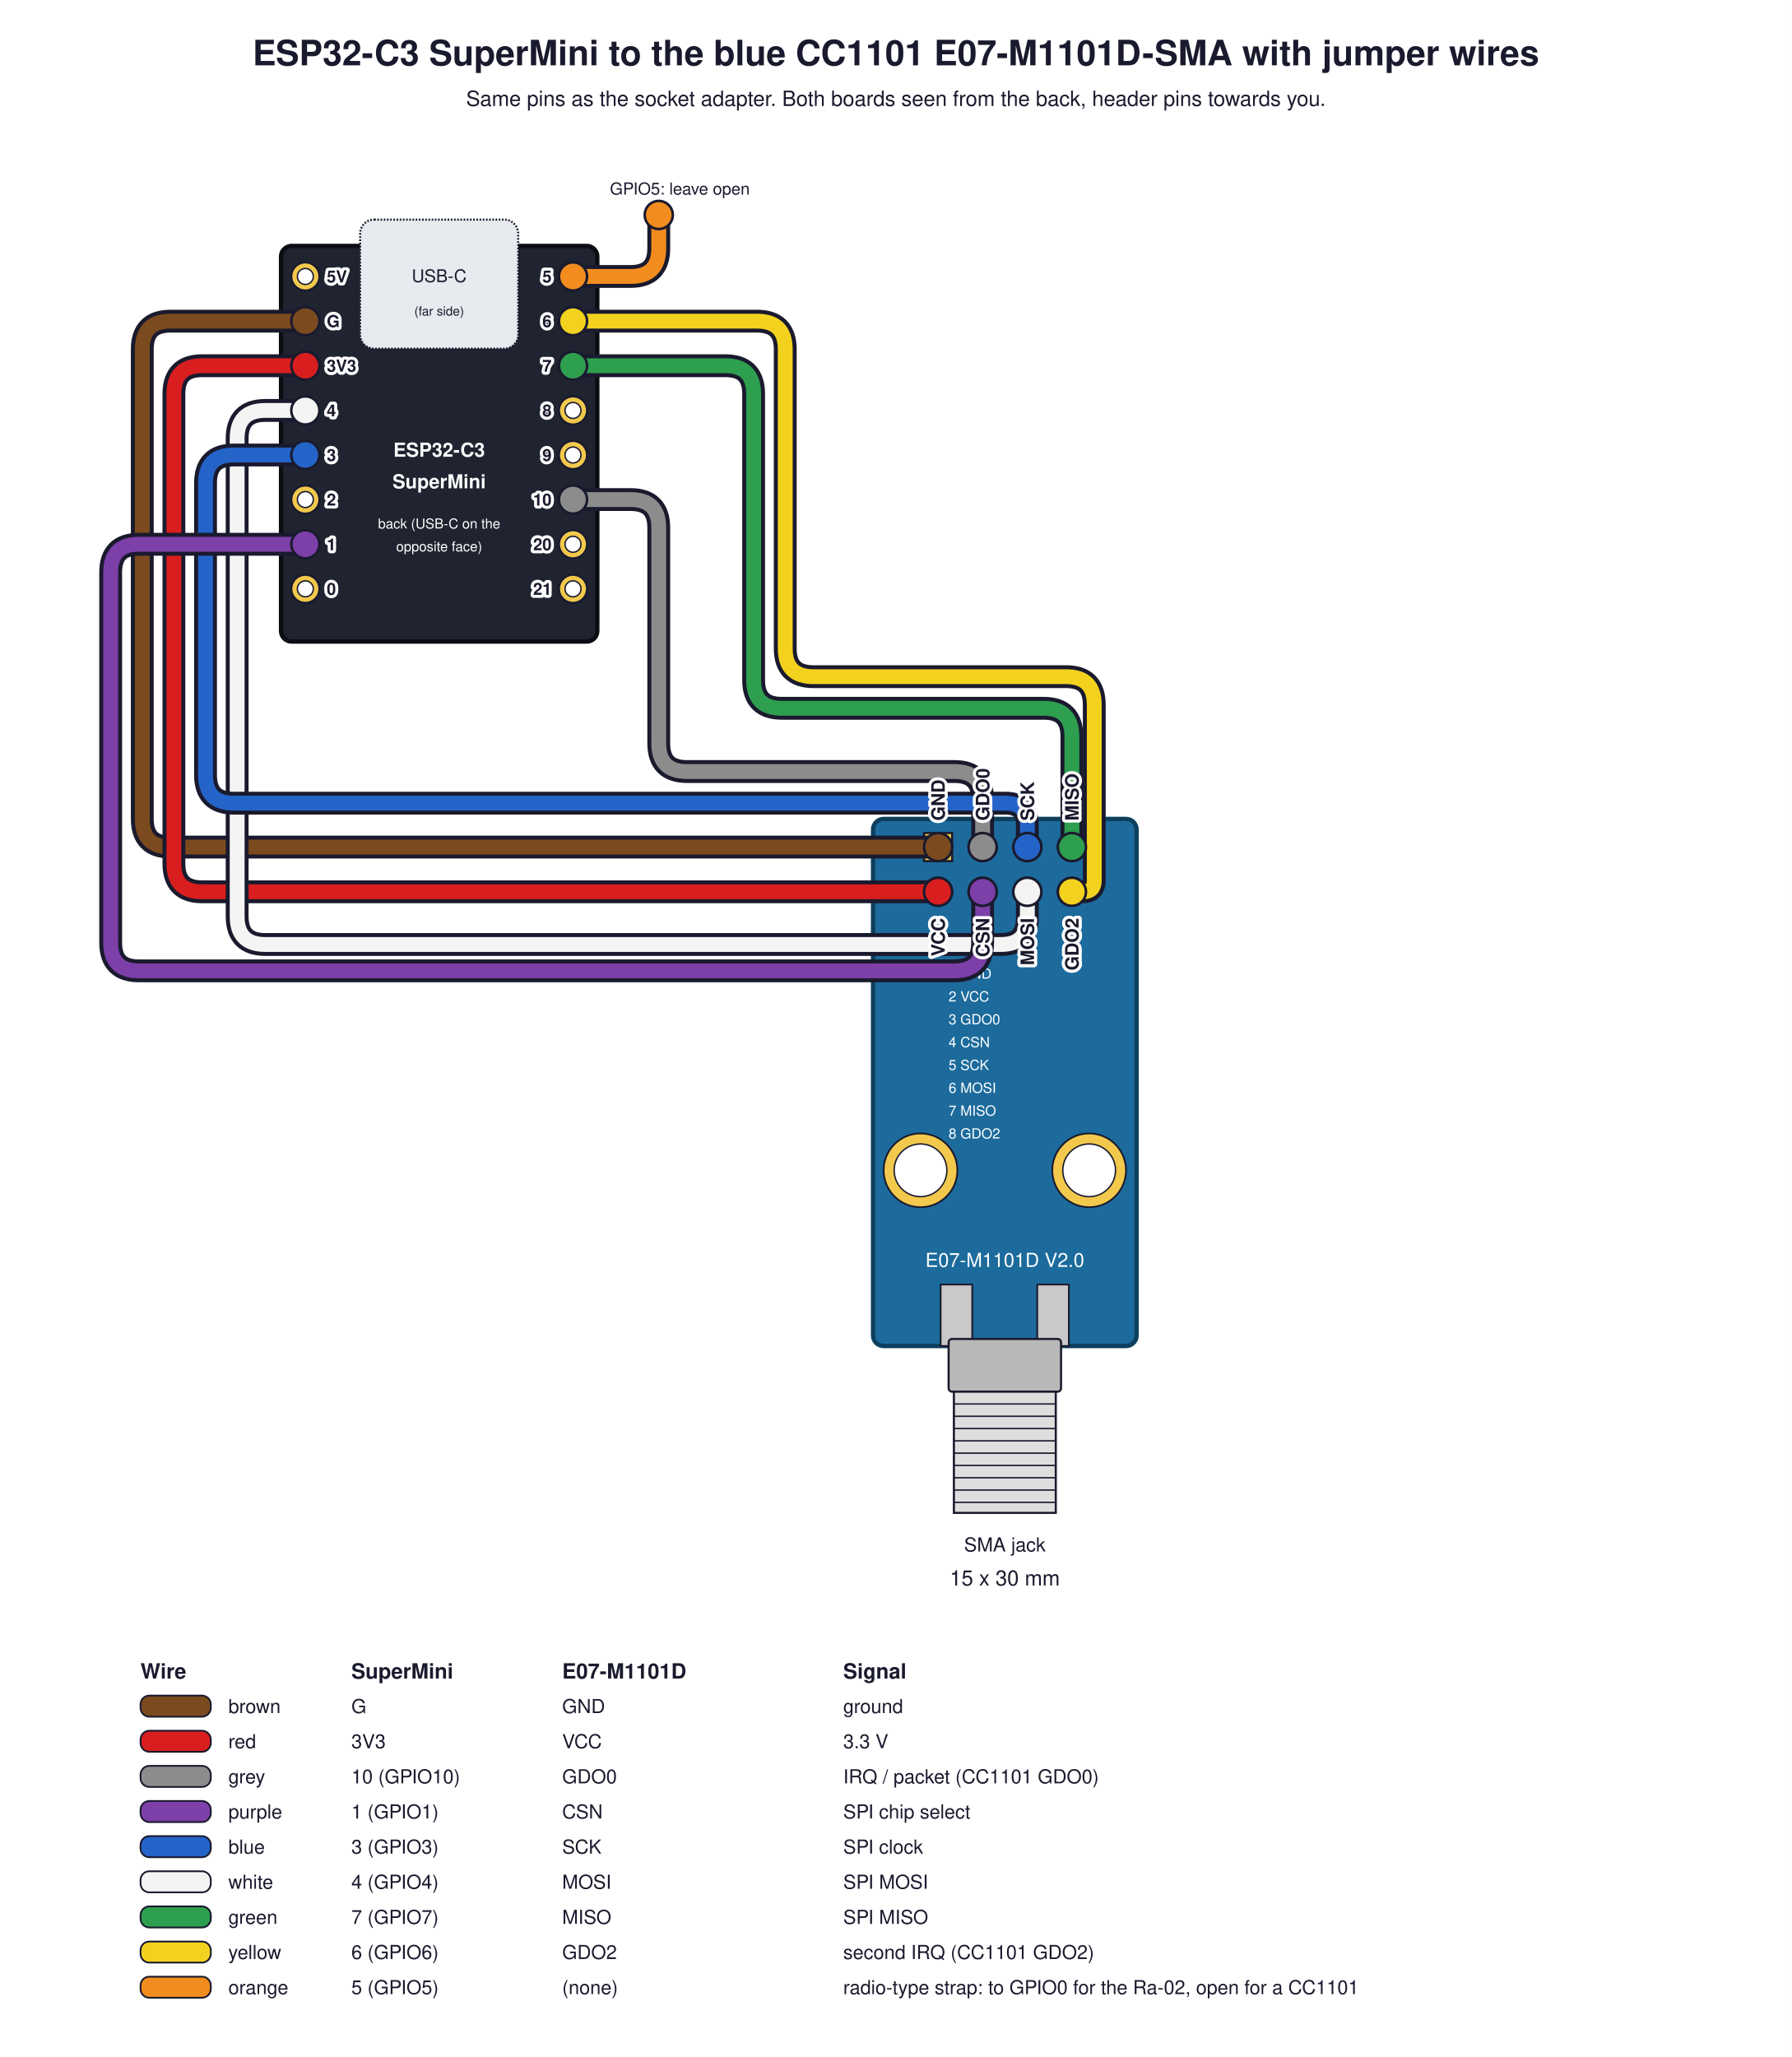
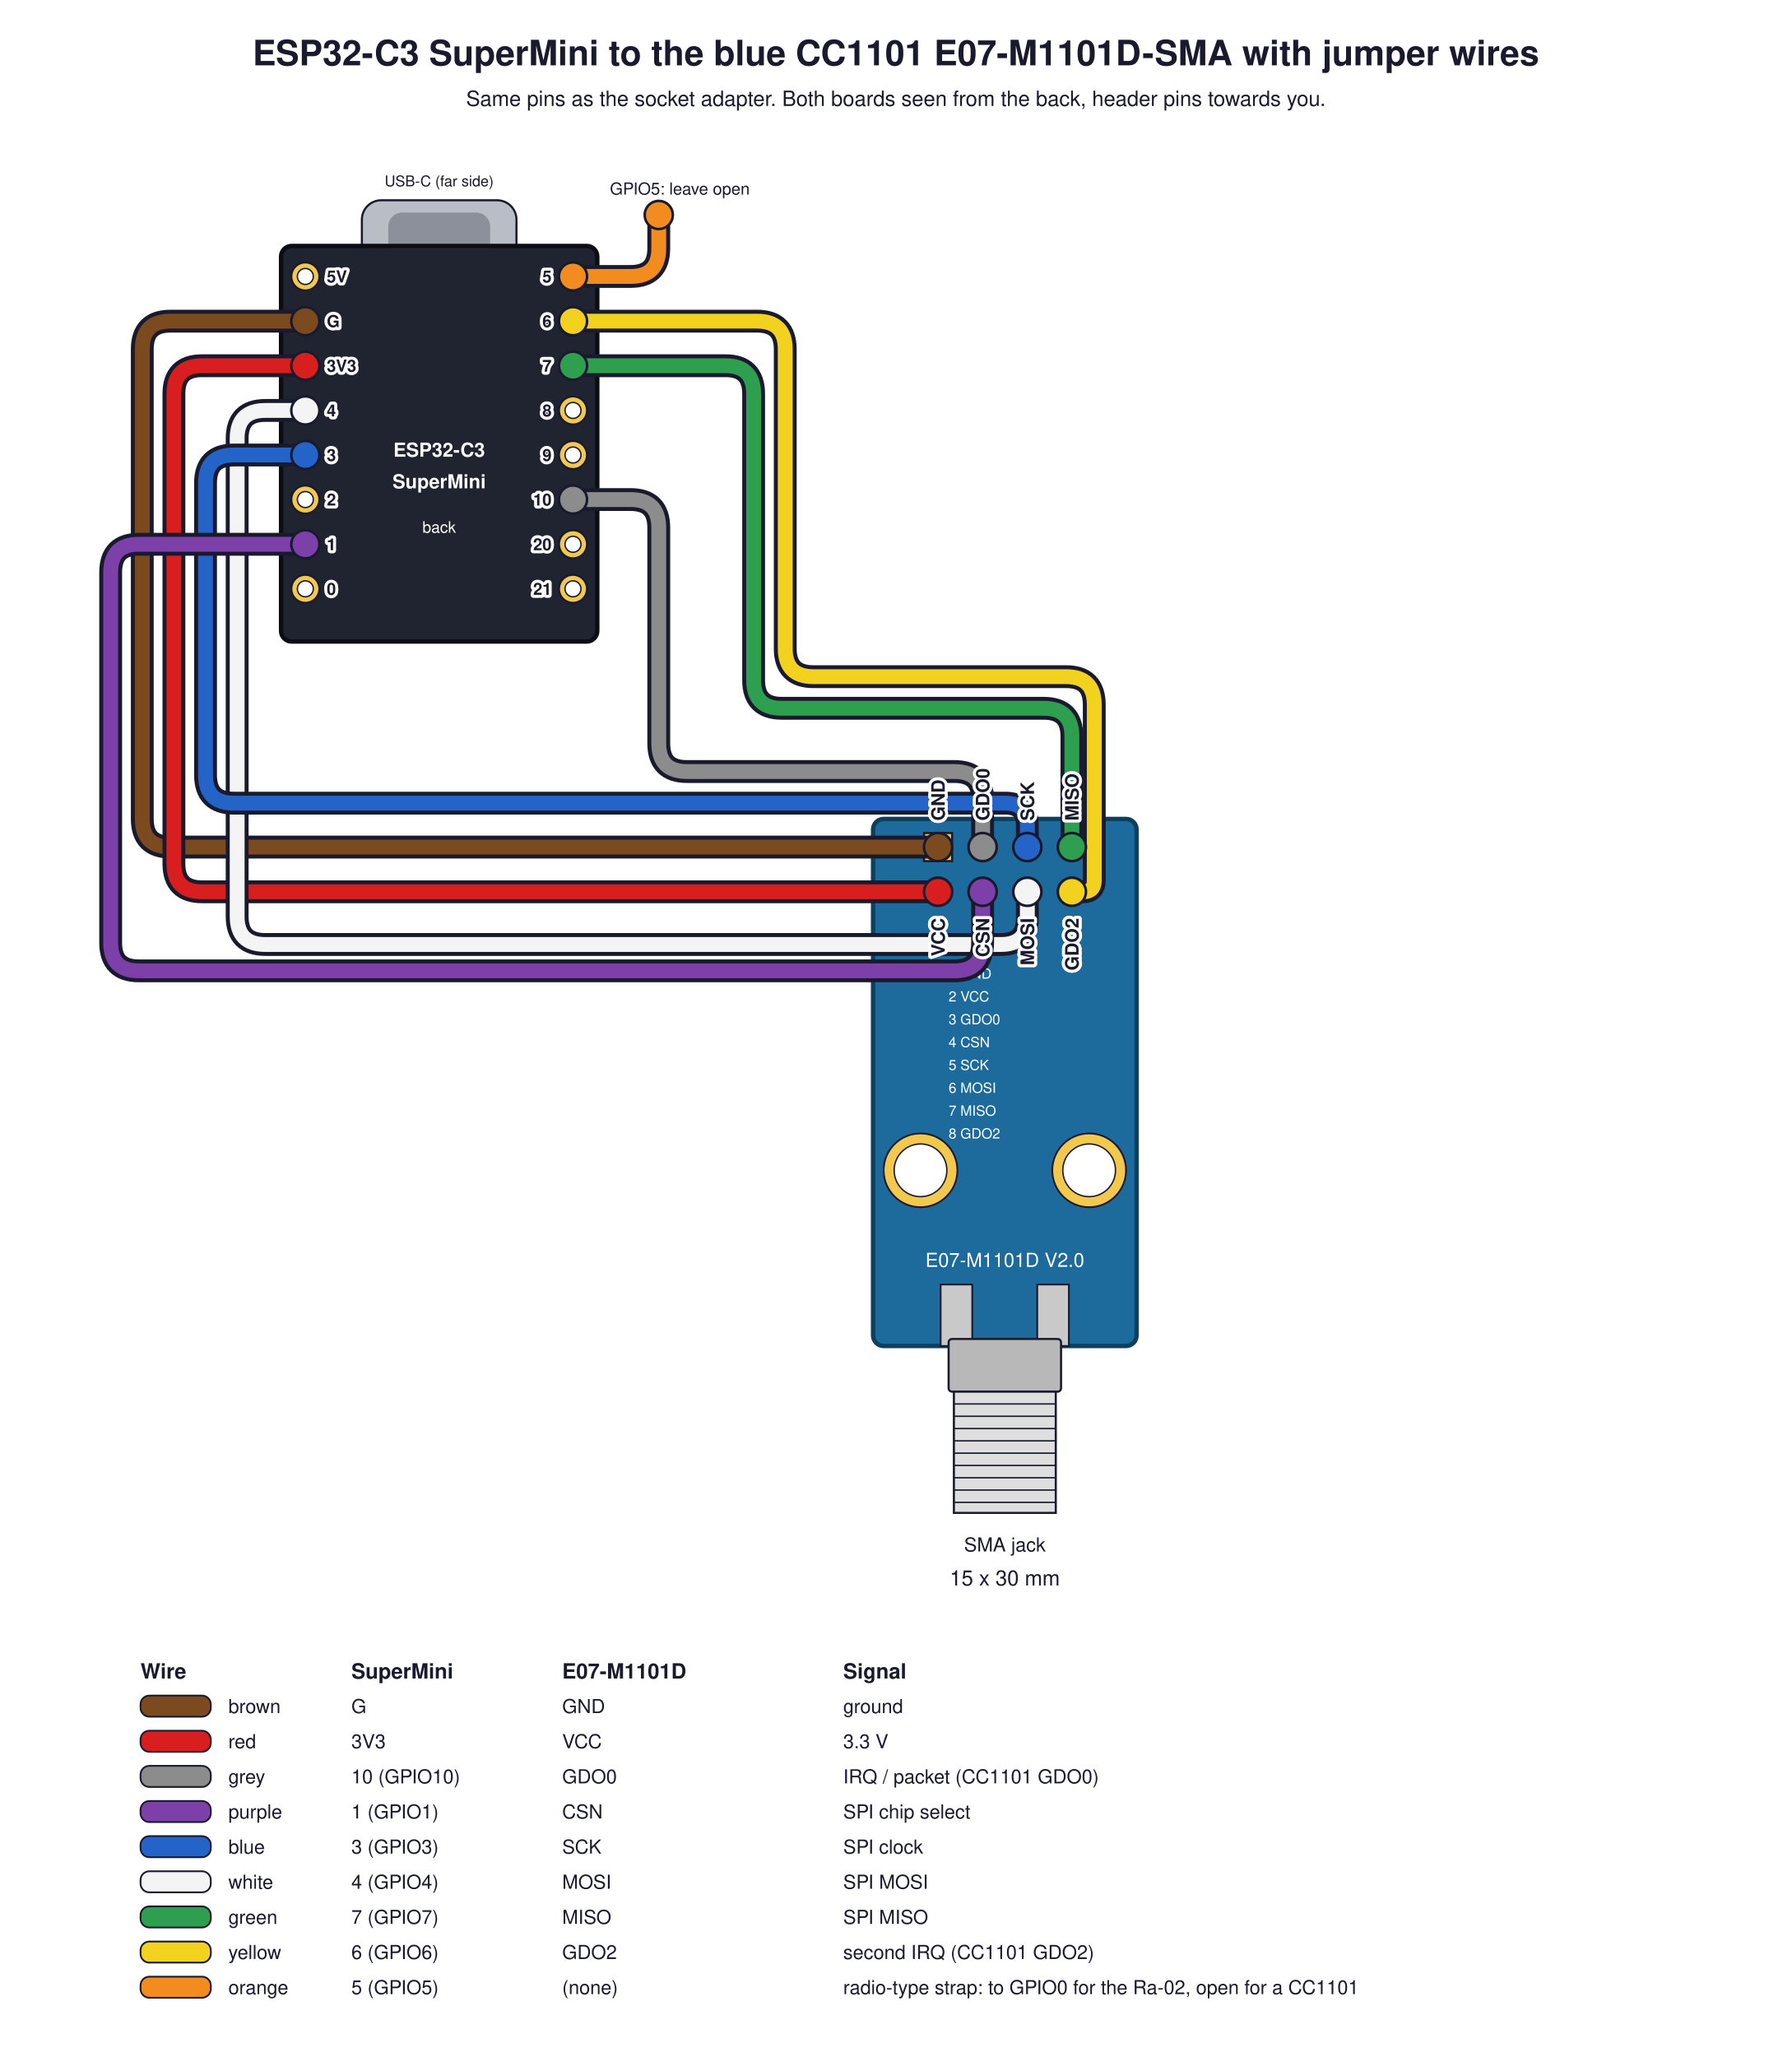
<svg xmlns="http://www.w3.org/2000/svg" width="1122" height="1288" viewBox="0 0 1122 1288">
  <rect width="100%" height="100%" fill="#ffffff" />
  <text x="561.0" y="33.0" font-size="22.0" font-family="Helvetica, Arial, sans-serif" font-weight="bold" fill="#1a1a2e" text-anchor="middle" dy="0.36em">ESP32-C3 SuperMini to the blue CC1101 E07-M1101D-SMA with jumper wires</text>
  <text x="561.0" y="61.6" font-size="13.2" font-family="Helvetica, Arial, sans-serif" fill="#1a1a2e" text-anchor="middle" dy="0.36em">Same pins as the socket adapter. Both boards seen from the back, header pins towards you.</text>
  <g transform="translate(546.7 512.8)">
    <text x="82.5" y="0.0" font-size="0.0" font-family="Helvetica, Arial, sans-serif" font-weight="bold" fill="#1a1a2e" text-anchor="middle" />
    <rect x="0.0" y="0.0" width="165.0" height="330.0" rx="6.6" fill="#1c6b9c" stroke="#0d3f5e" stroke-width="2.75" />
    <text x="82.5" y="475.2" font-size="13.2" font-family="Helvetica, Arial, sans-serif" font-weight="normal" fill="#1a1a2e" text-anchor="middle" dy="0.36em">15 x 30 mm</text>
    <rect x="31.9" y="8.8" width="17.6" height="17.6" rx="0.0" fill="#f2c94c" stroke="#1a1a2e" stroke-width="1.32" />
    <circle cx="40.7" cy="17.6" r="5.0" fill="#ffffff" stroke="#1a1a2e" stroke-width="0.88" />
    <text x="40.7" y="17.6" font-size="8.2" font-family="Helvetica, Arial, sans-serif" font-weight="bold" fill="#1a1a2e" text-anchor="middle" dy="0.36em">1</text>
    <text x="40.7" y="1.1" font-size="11.6" font-family="Helvetica, Arial, sans-serif" font-weight="bold" fill="#1a1a2e" text-anchor="start" dy="0.36em" transform="rotate(-90 40.7 1.1)" stroke="#ffffff" stroke-width="3.8" paint-order="stroke" stroke-linejoin="round">GND</text>
    <circle cx="40.7" cy="45.5" r="8.8" fill="#f2c94c" stroke="#1a1a2e" stroke-width="1.32" />
    <circle cx="40.7" cy="45.5" r="5.0" fill="#ffffff" stroke="#1a1a2e" stroke-width="0.88" />
    <text x="40.7" y="45.5" font-size="8.2" font-family="Helvetica, Arial, sans-serif" font-weight="bold" fill="#1a1a2e" text-anchor="middle" dy="0.36em">2</text>
    <text x="40.7" y="62.0" font-size="11.6" font-family="Helvetica, Arial, sans-serif" font-weight="bold" fill="#1a1a2e" text-anchor="end" dy="0.36em" transform="rotate(-90 40.7 62.0)" stroke="#ffffff" stroke-width="3.8" paint-order="stroke" stroke-linejoin="round">VCC</text>
    <circle cx="68.6" cy="17.6" r="8.8" fill="#f2c94c" stroke="#1a1a2e" stroke-width="1.32" />
    <circle cx="68.6" cy="17.6" r="5.0" fill="#ffffff" stroke="#1a1a2e" stroke-width="0.88" />
    <text x="68.6" y="17.6" font-size="8.2" font-family="Helvetica, Arial, sans-serif" font-weight="bold" fill="#1a1a2e" text-anchor="middle" dy="0.36em">3</text>
    <text x="68.6" y="1.1" font-size="11.6" font-family="Helvetica, Arial, sans-serif" font-weight="bold" fill="#1a1a2e" text-anchor="start" dy="0.36em" transform="rotate(-90 68.6 1.1)" stroke="#ffffff" stroke-width="3.8" paint-order="stroke" stroke-linejoin="round">GDO0</text>
    <circle cx="68.6" cy="45.5" r="8.8" fill="#f2c94c" stroke="#1a1a2e" stroke-width="1.32" />
    <circle cx="68.6" cy="45.5" r="5.0" fill="#ffffff" stroke="#1a1a2e" stroke-width="0.88" />
    <text x="68.6" y="45.5" font-size="8.2" font-family="Helvetica, Arial, sans-serif" font-weight="bold" fill="#1a1a2e" text-anchor="middle" dy="0.36em">4</text>
    <text x="68.6" y="62.0" font-size="11.6" font-family="Helvetica, Arial, sans-serif" font-weight="bold" fill="#1a1a2e" text-anchor="end" dy="0.36em" transform="rotate(-90 68.6 62.0)" stroke="#ffffff" stroke-width="3.8" paint-order="stroke" stroke-linejoin="round">CSN</text>
    <circle cx="96.6" cy="17.6" r="8.8" fill="#f2c94c" stroke="#1a1a2e" stroke-width="1.32" />
    <circle cx="96.6" cy="17.6" r="5.0" fill="#ffffff" stroke="#1a1a2e" stroke-width="0.88" />
    <text x="96.6" y="17.6" font-size="8.2" font-family="Helvetica, Arial, sans-serif" font-weight="bold" fill="#1a1a2e" text-anchor="middle" dy="0.36em">5</text>
    <text x="96.6" y="1.1" font-size="11.6" font-family="Helvetica, Arial, sans-serif" font-weight="bold" fill="#1a1a2e" text-anchor="start" dy="0.36em" transform="rotate(-90 96.6 1.1)" stroke="#ffffff" stroke-width="3.8" paint-order="stroke" stroke-linejoin="round">SCK</text>
    <circle cx="96.6" cy="45.5" r="8.8" fill="#f2c94c" stroke="#1a1a2e" stroke-width="1.32" />
    <circle cx="96.6" cy="45.5" r="5.0" fill="#ffffff" stroke="#1a1a2e" stroke-width="0.88" />
    <text x="96.6" y="45.5" font-size="8.2" font-family="Helvetica, Arial, sans-serif" font-weight="bold" fill="#1a1a2e" text-anchor="middle" dy="0.36em">6</text>
    <text x="96.6" y="62.0" font-size="11.6" font-family="Helvetica, Arial, sans-serif" font-weight="bold" fill="#1a1a2e" text-anchor="end" dy="0.36em" transform="rotate(-90 96.6 62.0)" stroke="#ffffff" stroke-width="3.8" paint-order="stroke" stroke-linejoin="round">MOSI</text>
    <circle cx="124.5" cy="17.6" r="8.8" fill="#f2c94c" stroke="#1a1a2e" stroke-width="1.32" />
    <circle cx="124.5" cy="17.6" r="5.0" fill="#ffffff" stroke="#1a1a2e" stroke-width="0.88" />
    <text x="124.5" y="17.6" font-size="8.2" font-family="Helvetica, Arial, sans-serif" font-weight="bold" fill="#1a1a2e" text-anchor="middle" dy="0.36em">7</text>
    <text x="124.5" y="1.1" font-size="11.6" font-family="Helvetica, Arial, sans-serif" font-weight="bold" fill="#1a1a2e" text-anchor="start" dy="0.36em" transform="rotate(-90 124.5 1.1)" stroke="#ffffff" stroke-width="3.8" paint-order="stroke" stroke-linejoin="round">MISO</text>
    <circle cx="124.5" cy="45.5" r="8.8" fill="#f2c94c" stroke="#1a1a2e" stroke-width="1.32" />
    <circle cx="124.5" cy="45.5" r="5.0" fill="#ffffff" stroke="#1a1a2e" stroke-width="0.88" />
    <text x="124.5" y="45.5" font-size="8.2" font-family="Helvetica, Arial, sans-serif" font-weight="bold" fill="#1a1a2e" text-anchor="middle" dy="0.36em">8</text>
    <text x="124.5" y="62.0" font-size="11.6" font-family="Helvetica, Arial, sans-serif" font-weight="bold" fill="#1a1a2e" text-anchor="end" dy="0.36em" transform="rotate(-90 124.5 62.0)" stroke="#ffffff" stroke-width="3.8" paint-order="stroke" stroke-linejoin="round">GDO2</text>
    <circle cx="135.3" cy="220.0" r="23.1" fill="#f2c94c" stroke="#1a1a2e" stroke-width="1.10" />
    <circle cx="135.3" cy="220.0" r="16.5" fill="#ffffff" stroke="#1a1a2e" stroke-width="0.88" />
    <circle cx="29.7" cy="220.0" r="23.1" fill="#f2c94c" stroke="#1a1a2e" stroke-width="1.10" />
    <circle cx="29.7" cy="220.0" r="16.5" fill="#ffffff" stroke="#1a1a2e" stroke-width="0.88" />
    <text x="47.3" y="96.8" font-size="8.8" font-family="Helvetica, Arial, sans-serif" font-weight="normal" fill="#ffffff" text-anchor="start" dy="0.36em">1 GND</text>
    <text x="47.3" y="111.1" font-size="8.8" font-family="Helvetica, Arial, sans-serif" font-weight="normal" fill="#ffffff" text-anchor="start" dy="0.36em">2 VCC</text>
    <text x="47.3" y="125.4" font-size="8.8" font-family="Helvetica, Arial, sans-serif" font-weight="normal" fill="#ffffff" text-anchor="start" dy="0.36em">3 GDO0</text>
    <text x="47.3" y="139.7" font-size="8.8" font-family="Helvetica, Arial, sans-serif" font-weight="normal" fill="#ffffff" text-anchor="start" dy="0.36em">4 CSN</text>
    <text x="47.3" y="154.0" font-size="8.8" font-family="Helvetica, Arial, sans-serif" font-weight="normal" fill="#ffffff" text-anchor="start" dy="0.36em">5 SCK</text>
    <text x="47.3" y="168.3" font-size="8.8" font-family="Helvetica, Arial, sans-serif" font-weight="normal" fill="#ffffff" text-anchor="start" dy="0.36em">6 MOSI</text>
    <text x="47.3" y="182.6" font-size="8.8" font-family="Helvetica, Arial, sans-serif" font-weight="normal" fill="#ffffff" text-anchor="start" dy="0.36em">7 MISO</text>
    <text x="47.3" y="196.9" font-size="8.8" font-family="Helvetica, Arial, sans-serif" font-weight="normal" fill="#ffffff" text-anchor="start" dy="0.36em">8 GDO2</text>
    <rect x="102.8" y="291.5" width="19.8" height="38.5" rx="0.0" fill="#c9c9c9" stroke="#1a1a2e" stroke-width="1.10" />
    <rect x="42.3" y="291.5" width="19.8" height="38.5" rx="0.0" fill="#c9c9c9" stroke="#1a1a2e" stroke-width="1.10" />
    <rect x="47.3" y="325.6" width="70.4" height="33.0" rx="2.2" fill="#b8b8b8" stroke="#1a1a2e" stroke-width="1.32" />
    <rect x="50.6" y="358.6" width="63.8" height="75.9" rx="0.0" fill="#dedede" stroke="#1a1a2e" stroke-width="1.32" />
    <line x1="114.4" y1="366.3" x2="50.6" y2="366.3" stroke="#1a1a2e" stroke-width="0.88" />
    <line x1="114.4" y1="374.0" x2="50.6" y2="374.0" stroke="#1a1a2e" stroke-width="0.88" />
    <line x1="114.4" y1="381.7" x2="50.6" y2="381.7" stroke="#1a1a2e" stroke-width="0.88" />
    <line x1="114.4" y1="389.4" x2="50.6" y2="389.4" stroke="#1a1a2e" stroke-width="0.88" />
    <line x1="114.4" y1="397.1" x2="50.6" y2="397.1" stroke="#1a1a2e" stroke-width="0.88" />
    <line x1="114.4" y1="404.8" x2="50.6" y2="404.8" stroke="#1a1a2e" stroke-width="0.88" />
    <line x1="114.4" y1="412.5" x2="50.6" y2="412.5" stroke="#1a1a2e" stroke-width="0.88" />
    <line x1="114.4" y1="420.2" x2="50.6" y2="420.2" stroke="#1a1a2e" stroke-width="0.88" />
    <line x1="114.4" y1="427.9" x2="50.6" y2="427.9" stroke="#1a1a2e" stroke-width="0.88" />
    <text x="82.5" y="454.3" font-size="12.1" font-family="Helvetica, Arial, sans-serif" font-weight="normal" fill="#1a1a2e" text-anchor="middle" dy="0.36em">SMA jack</text>
    <text x="82.5" y="276.1" font-size="12.1" font-family="Helvetica, Arial, sans-serif" font-weight="normal" fill="#ffffff" text-anchor="middle" dy="0.36em">E07-M1101D V2.0</text>
  </g>
  <g transform="translate(176.0 154.0)">
    <text x="99.0" y="0.0" font-size="0.0" font-family="Helvetica, Arial, sans-serif" font-weight="bold" fill="#1a1a2e" text-anchor="middle" />
+     <rect x="50.6" y="-28.6" width="96.8" height="57.2" rx="12.1" fill="#b9bdc5" stroke="#1a1a2e" stroke-width="1.32" />
+     <rect x="67.1" y="-20.9" width="63.8" height="49.5" rx="8.8" fill="#8b909a" stroke="none" stroke-width="0.00" />
    <rect x="0.0" y="0.0" width="198.0" height="247.7" rx="6.6" fill="#1f2430" stroke="#0b0d12" stroke-width="2.75" />
-     <rect x="49.5" y="-16.5" width="99.0" height="80.8" rx="8.8" fill="#e7eaee" stroke="#1a1a2e" stroke-width="1.32" stroke-dasharray="1 1" />
-     <text x="99.0" y="18.7" font-size="11.0" font-family="Helvetica, Arial, sans-serif" font-weight="normal" fill="#1a1a2e" text-anchor="middle" dy="0.36em">USB-C</text>
-     <text x="99.0" y="40.7" font-size="7.9" font-family="Helvetica, Arial, sans-serif" font-weight="normal" fill="#1a1a2e" text-anchor="middle" dy="0.36em">(far side)</text>
+     <text x="99.0" y="-40.7" font-size="9.3" font-family="Helvetica, Arial, sans-serif" font-weight="normal" fill="#1a1a2e" text-anchor="middle" dy="0.36em">USB-C (far side)</text>
    <text x="99.0" y="127.6" font-size="12.1" font-family="Helvetica, Arial, sans-serif" font-weight="bold" fill="#ffffff" text-anchor="middle" dy="0.36em">ESP32-C3</text>
    <text x="99.0" y="147.4" font-size="12.1" font-family="Helvetica, Arial, sans-serif" font-weight="bold" fill="#ffffff" text-anchor="middle" dy="0.36em">SuperMini</text>
-     <text x="99.0" y="173.8" font-size="8.6" font-family="Helvetica, Arial, sans-serif" font-weight="normal" fill="#ffffff" text-anchor="middle" dy="0.36em">back (USB-C on the</text>
-     <text x="99.0" y="188.1" font-size="8.6" font-family="Helvetica, Arial, sans-serif" font-weight="normal" fill="#ffffff" text-anchor="middle" dy="0.36em">opposite face)</text>
+     <text x="99.0" y="176.0" font-size="9.9" font-family="Helvetica, Arial, sans-serif" font-weight="normal" fill="#ffffff" text-anchor="middle" dy="0.36em">back</text>
    <circle cx="182.8" cy="19.1" r="8.8" fill="#f2c94c" stroke="#1a1a2e" stroke-width="1.32" />
    <circle cx="182.8" cy="19.1" r="5.0" fill="#ffffff" stroke="#1a1a2e" stroke-width="0.88" />
    <text x="169.4" y="19.1" font-size="10.4" font-family="Helvetica, Arial, sans-serif" font-weight="bold" fill="#ffffff" text-anchor="end" dy="0.36em">5</text>
    <circle cx="15.2" cy="19.1" r="8.8" fill="#f2c94c" stroke="#1a1a2e" stroke-width="1.32" />
    <circle cx="15.2" cy="19.1" r="5.0" fill="#ffffff" stroke="#1a1a2e" stroke-width="0.88" />
    <text x="28.6" y="19.1" font-size="10.4" font-family="Helvetica, Arial, sans-serif" font-weight="bold" fill="#ffffff" text-anchor="start" dy="0.36em">5V</text>
    <circle cx="182.8" cy="47.1" r="8.8" fill="#f2c94c" stroke="#1a1a2e" stroke-width="1.32" />
    <circle cx="182.8" cy="47.1" r="5.0" fill="#ffffff" stroke="#1a1a2e" stroke-width="0.88" />
    <text x="169.4" y="47.1" font-size="10.4" font-family="Helvetica, Arial, sans-serif" font-weight="bold" fill="#ffffff" text-anchor="end" dy="0.36em">6</text>
    <circle cx="15.2" cy="47.1" r="8.8" fill="#f2c94c" stroke="#1a1a2e" stroke-width="1.32" />
    <circle cx="15.2" cy="47.1" r="5.0" fill="#ffffff" stroke="#1a1a2e" stroke-width="0.88" />
    <text x="28.6" y="47.1" font-size="10.4" font-family="Helvetica, Arial, sans-serif" font-weight="bold" fill="#ffffff" text-anchor="start" dy="0.36em">G</text>
    <circle cx="182.8" cy="75.0" r="8.8" fill="#f2c94c" stroke="#1a1a2e" stroke-width="1.32" />
    <circle cx="182.8" cy="75.0" r="5.0" fill="#ffffff" stroke="#1a1a2e" stroke-width="0.88" />
    <text x="169.4" y="75.0" font-size="10.4" font-family="Helvetica, Arial, sans-serif" font-weight="bold" fill="#ffffff" text-anchor="end" dy="0.36em">7</text>
    <circle cx="15.2" cy="75.0" r="8.8" fill="#f2c94c" stroke="#1a1a2e" stroke-width="1.32" />
    <circle cx="15.2" cy="75.0" r="5.0" fill="#ffffff" stroke="#1a1a2e" stroke-width="0.88" />
    <text x="28.6" y="75.0" font-size="10.4" font-family="Helvetica, Arial, sans-serif" font-weight="bold" fill="#ffffff" text-anchor="start" dy="0.36em">3V3</text>
    <circle cx="182.8" cy="103.0" r="8.8" fill="#f2c94c" stroke="#1a1a2e" stroke-width="1.32" />
    <circle cx="182.8" cy="103.0" r="5.0" fill="#ffffff" stroke="#1a1a2e" stroke-width="0.88" />
    <text x="169.4" y="103.0" font-size="10.4" font-family="Helvetica, Arial, sans-serif" font-weight="bold" fill="#ffffff" text-anchor="end" dy="0.36em">8</text>
    <circle cx="15.2" cy="103.0" r="8.8" fill="#f2c94c" stroke="#1a1a2e" stroke-width="1.32" />
    <circle cx="15.2" cy="103.0" r="5.0" fill="#ffffff" stroke="#1a1a2e" stroke-width="0.88" />
    <text x="28.6" y="103.0" font-size="10.4" font-family="Helvetica, Arial, sans-serif" font-weight="bold" fill="#ffffff" text-anchor="start" dy="0.36em">4</text>
    <circle cx="182.8" cy="130.9" r="8.8" fill="#f2c94c" stroke="#1a1a2e" stroke-width="1.32" />
    <circle cx="182.8" cy="130.9" r="5.0" fill="#ffffff" stroke="#1a1a2e" stroke-width="0.88" />
    <text x="169.4" y="130.9" font-size="10.4" font-family="Helvetica, Arial, sans-serif" font-weight="bold" fill="#ffffff" text-anchor="end" dy="0.36em">9</text>
    <circle cx="15.2" cy="130.9" r="8.8" fill="#f2c94c" stroke="#1a1a2e" stroke-width="1.32" />
    <circle cx="15.2" cy="130.9" r="5.0" fill="#ffffff" stroke="#1a1a2e" stroke-width="0.88" />
    <text x="28.6" y="130.9" font-size="10.4" font-family="Helvetica, Arial, sans-serif" font-weight="bold" fill="#ffffff" text-anchor="start" dy="0.36em">3</text>
    <circle cx="182.8" cy="158.8" r="8.8" fill="#f2c94c" stroke="#1a1a2e" stroke-width="1.32" />
    <circle cx="182.8" cy="158.8" r="5.0" fill="#ffffff" stroke="#1a1a2e" stroke-width="0.88" />
    <text x="169.4" y="158.8" font-size="10.4" font-family="Helvetica, Arial, sans-serif" font-weight="bold" fill="#ffffff" text-anchor="end" dy="0.36em">10</text>
    <circle cx="15.2" cy="158.8" r="8.8" fill="#f2c94c" stroke="#1a1a2e" stroke-width="1.32" />
    <circle cx="15.2" cy="158.8" r="5.0" fill="#ffffff" stroke="#1a1a2e" stroke-width="0.88" />
    <text x="28.6" y="158.8" font-size="10.4" font-family="Helvetica, Arial, sans-serif" font-weight="bold" fill="#ffffff" text-anchor="start" dy="0.36em">2</text>
    <circle cx="182.8" cy="186.8" r="8.8" fill="#f2c94c" stroke="#1a1a2e" stroke-width="1.32" />
    <circle cx="182.8" cy="186.8" r="5.0" fill="#ffffff" stroke="#1a1a2e" stroke-width="0.88" />
    <text x="169.4" y="186.8" font-size="10.4" font-family="Helvetica, Arial, sans-serif" font-weight="bold" fill="#ffffff" text-anchor="end" dy="0.36em">20</text>
    <circle cx="15.2" cy="186.8" r="8.8" fill="#f2c94c" stroke="#1a1a2e" stroke-width="1.32" />
    <circle cx="15.2" cy="186.8" r="5.0" fill="#ffffff" stroke="#1a1a2e" stroke-width="0.88" />
    <text x="28.6" y="186.8" font-size="10.4" font-family="Helvetica, Arial, sans-serif" font-weight="bold" fill="#ffffff" text-anchor="start" dy="0.36em">1</text>
    <circle cx="182.8" cy="214.7" r="8.8" fill="#f2c94c" stroke="#1a1a2e" stroke-width="1.32" />
    <circle cx="182.8" cy="214.7" r="5.0" fill="#ffffff" stroke="#1a1a2e" stroke-width="0.88" />
    <text x="169.4" y="214.7" font-size="10.4" font-family="Helvetica, Arial, sans-serif" font-weight="bold" fill="#ffffff" text-anchor="end" dy="0.36em">21</text>
    <circle cx="15.2" cy="214.7" r="8.8" fill="#f2c94c" stroke="#1a1a2e" stroke-width="1.32" />
    <circle cx="15.2" cy="214.7" r="5.0" fill="#ffffff" stroke="#1a1a2e" stroke-width="0.88" />
    <text x="28.6" y="214.7" font-size="10.4" font-family="Helvetica, Arial, sans-serif" font-weight="bold" fill="#ffffff" text-anchor="start" dy="0.36em">0</text>
  </g>
  <path d="M 358.8 201.1 L 474.1 201.1 Q 491.7 201.1 491.7 218.7 L 491.7 406.1 Q 491.7 423.7 509.3 423.7 L 667.6 423.7 Q 685.2 423.7 685.2 441.3 L 685.2 551.4 Q 685.2 558.4 678.2 558.4 L 671.2 558.4" fill="none" stroke="#1a1a2e" stroke-width="14.3" stroke-linecap="round" />
  <path d="M 358.8 201.1 L 474.1 201.1 Q 491.7 201.1 491.7 218.7 L 491.7 406.1 Q 491.7 423.7 509.3 423.7 L 667.6 423.7 Q 685.2 423.7 685.2 441.3 L 685.2 551.4 Q 685.2 558.4 678.2 558.4 L 671.2 558.4" fill="none" stroke="#f2d21e" stroke-width="9.3" stroke-linecap="round" />
  <circle cx="358.8" cy="201.1" r="8.8" fill="#f2d21e" stroke="#1a1a2e" stroke-width="1.6" />
  <circle cx="671.2" cy="558.4" r="8.8" fill="#f2d21e" stroke="#1a1a2e" stroke-width="1.6" />
  <path d="M 358.8 229.0 L 454.3 229.0 Q 471.9 229.0 471.9 246.6 L 471.9 425.9 Q 471.9 443.5 489.5 443.5 L 653.6 443.5 Q 671.2 443.5 671.2 461.1 L 671.2 530.4" fill="none" stroke="#1a1a2e" stroke-width="14.3" stroke-linecap="round" />
  <path d="M 358.8 229.0 L 454.3 229.0 Q 471.9 229.0 471.9 246.6 L 471.9 425.9 Q 471.9 443.5 489.5 443.5 L 653.6 443.5 Q 671.2 443.5 671.2 461.1 L 671.2 530.4" fill="none" stroke="#2e9e4f" stroke-width="9.3" stroke-linecap="round" />
  <circle cx="358.8" cy="229.0" r="8.8" fill="#2e9e4f" stroke="#1a1a2e" stroke-width="1.6" />
  <circle cx="671.2" cy="530.4" r="8.8" fill="#2e9e4f" stroke="#1a1a2e" stroke-width="1.6" />
  <path d="M 358.8 312.8 L 394.9 312.8 Q 412.5 312.8 412.5 330.4 L 412.5 465.5 Q 412.5 483.1 430.1 483.1 L 597.7 483.1 Q 615.3 483.1 615.3 500.7 L 615.3 530.4" fill="none" stroke="#1a1a2e" stroke-width="14.3" stroke-linecap="round" />
  <path d="M 358.8 312.8 L 394.9 312.8 Q 412.5 312.8 412.5 330.4 L 412.5 465.5 Q 412.5 483.1 430.1 483.1 L 597.7 483.1 Q 615.3 483.1 615.3 500.7 L 615.3 530.4" fill="none" stroke="#8c8c8c" stroke-width="9.3" stroke-linecap="round" />
  <circle cx="358.8" cy="312.8" r="8.8" fill="#8c8c8c" stroke="#1a1a2e" stroke-width="1.6" />
  <circle cx="615.3" cy="530.4" r="8.8" fill="#8c8c8c" stroke="#1a1a2e" stroke-width="1.6" />
  <path d="M 191.2 201.1 L 106.7 201.1 Q 89.1 201.1 89.1 218.7 L 89.1 512.8 Q 89.1 530.4 106.7 530.4 L 587.4 530.4" fill="none" stroke="#1a1a2e" stroke-width="14.3" stroke-linecap="round" />
  <path d="M 191.2 201.1 L 106.7 201.1 Q 89.1 201.1 89.1 218.7 L 89.1 512.8 Q 89.1 530.4 106.7 530.4 L 587.4 530.4" fill="none" stroke="#7b4a1e" stroke-width="9.3" stroke-linecap="round" />
  <circle cx="191.2" cy="201.1" r="8.8" fill="#7b4a1e" stroke="#1a1a2e" stroke-width="1.6" />
  <circle cx="587.4" cy="530.4" r="8.8" fill="#7b4a1e" stroke="#1a1a2e" stroke-width="1.6" />
  <path d="M 191.2 229.0 L 126.5 229.0 Q 108.9 229.0 108.9 246.6 L 108.9 540.8 Q 108.9 558.4 126.5 558.4 L 587.4 558.4" fill="none" stroke="#1a1a2e" stroke-width="14.3" stroke-linecap="round" />
  <path d="M 191.2 229.0 L 126.5 229.0 Q 108.9 229.0 108.9 246.6 L 108.9 540.8 Q 108.9 558.4 126.5 558.4 L 587.4 558.4" fill="none" stroke="#d81e1e" stroke-width="9.3" stroke-linecap="round" />
  <circle cx="191.2" cy="229.0" r="8.8" fill="#d81e1e" stroke="#1a1a2e" stroke-width="1.6" />
  <circle cx="587.4" cy="558.4" r="8.8" fill="#d81e1e" stroke="#1a1a2e" stroke-width="1.6" />
  <path d="M 191.2 257.0 L 166.1 257.0 Q 148.5 257.0 148.5 274.6 L 148.5 573.8 Q 148.5 591.4 166.1 591.4 L 626.8 591.4 Q 643.3 591.4 643.3 574.9 L 643.3 558.4" fill="none" stroke="#1a1a2e" stroke-width="14.3" stroke-linecap="round" />
  <path d="M 191.2 257.0 L 166.1 257.0 Q 148.5 257.0 148.5 274.6 L 148.5 573.8 Q 148.5 591.4 166.1 591.4 L 626.8 591.4 Q 643.3 591.4 643.3 574.9 L 643.3 558.4" fill="none" stroke="#f4f4f4" stroke-width="9.3" stroke-linecap="round" />
  <circle cx="191.2" cy="257.0" r="8.8" fill="#f4f4f4" stroke="#1a1a2e" stroke-width="1.6" />
  <circle cx="643.3" cy="558.4" r="8.8" fill="#f4f4f4" stroke="#1a1a2e" stroke-width="1.6" />
  <path d="M 191.2 284.9 L 146.3 284.9 Q 128.7 284.9 128.7 302.5 L 128.7 485.3 Q 128.7 502.9 146.3 502.9 L 629.5 502.9 Q 643.3 502.9 643.3 516.7 L 643.3 530.4" fill="none" stroke="#1a1a2e" stroke-width="14.3" stroke-linecap="round" />
  <path d="M 191.2 284.9 L 146.3 284.9 Q 128.7 284.9 128.7 302.5 L 128.7 485.3 Q 128.7 502.9 146.3 502.9 L 629.5 502.9 Q 643.3 502.9 643.3 516.7 L 643.3 530.4" fill="none" stroke="#2464c8" stroke-width="9.3" stroke-linecap="round" />
  <circle cx="191.2" cy="284.9" r="8.8" fill="#2464c8" stroke="#1a1a2e" stroke-width="1.6" />
  <circle cx="643.3" cy="530.4" r="8.8" fill="#2464c8" stroke="#1a1a2e" stroke-width="1.6" />
  <path d="M 191.2 340.8 L 86.9 340.8 Q 69.3 340.8 69.3 358.4 L 69.3 590.3 Q 69.3 607.9 86.9 607.9 L 597.7 607.9 Q 615.3 607.9 615.3 590.3 L 615.3 558.4" fill="none" stroke="#1a1a2e" stroke-width="14.3" stroke-linecap="round" />
  <path d="M 191.2 340.8 L 86.9 340.8 Q 69.3 340.8 69.3 358.4 L 69.3 590.3 Q 69.3 607.9 86.9 607.9 L 597.7 607.9 Q 615.3 607.9 615.3 590.3 L 615.3 558.4" fill="none" stroke="#7d3fa8" stroke-width="9.3" stroke-linecap="round" />
  <circle cx="191.2" cy="340.8" r="8.8" fill="#7d3fa8" stroke="#1a1a2e" stroke-width="1.6" />
  <circle cx="615.3" cy="558.4" r="8.8" fill="#7d3fa8" stroke="#1a1a2e" stroke-width="1.6" />
  <path d="M 358.8 173.1 L 394.9 173.1 Q 412.5 173.1 412.5 155.5 L 412.5 134.6" fill="none" stroke="#1a1a2e" stroke-width="14.3" stroke-linecap="round" />
  <path d="M 358.8 173.1 L 394.9 173.1 Q 412.5 173.1 412.5 155.5 L 412.5 134.6" fill="none" stroke="#f28c1e" stroke-width="9.3" stroke-linecap="round" />
  <circle cx="358.8" cy="173.1" r="8.8" fill="#f28c1e" stroke="#1a1a2e" stroke-width="1.6" />
  <circle cx="412.5" cy="134.6" r="8.8" fill="#f28c1e" stroke="#1a1a2e" stroke-width="1.6" />
  <text x="425.7" y="118.1" font-size="10.4" font-family="Helvetica, Arial, sans-serif" fill="#1a1a2e" text-anchor="middle" dy="0.36em">GPIO5: leave open</text>
  <g transform="translate(546.7 512.8)">
    <text x="82.5" y="0.0" font-size="0.0" font-family="Helvetica, Arial, sans-serif" font-weight="bold" fill="#1a1a2e" text-anchor="middle" />
    <text x="40.7" y="1.1" font-size="11.6" font-family="Helvetica, Arial, sans-serif" font-weight="bold" fill="#1a1a2e" text-anchor="start" dy="0.36em" transform="rotate(-90 40.7 1.1)" stroke="#ffffff" stroke-width="3.8" paint-order="stroke" stroke-linejoin="round">GND</text>
    <text x="40.7" y="62.0" font-size="11.6" font-family="Helvetica, Arial, sans-serif" font-weight="bold" fill="#1a1a2e" text-anchor="end" dy="0.36em" transform="rotate(-90 40.7 62.0)" stroke="#ffffff" stroke-width="3.8" paint-order="stroke" stroke-linejoin="round">VCC</text>
    <text x="68.6" y="1.1" font-size="11.6" font-family="Helvetica, Arial, sans-serif" font-weight="bold" fill="#1a1a2e" text-anchor="start" dy="0.36em" transform="rotate(-90 68.6 1.1)" stroke="#ffffff" stroke-width="3.8" paint-order="stroke" stroke-linejoin="round">GDO0</text>
    <text x="68.6" y="62.0" font-size="11.6" font-family="Helvetica, Arial, sans-serif" font-weight="bold" fill="#1a1a2e" text-anchor="end" dy="0.36em" transform="rotate(-90 68.6 62.0)" stroke="#ffffff" stroke-width="3.8" paint-order="stroke" stroke-linejoin="round">CSN</text>
    <text x="96.6" y="1.1" font-size="11.6" font-family="Helvetica, Arial, sans-serif" font-weight="bold" fill="#1a1a2e" text-anchor="start" dy="0.36em" transform="rotate(-90 96.6 1.1)" stroke="#ffffff" stroke-width="3.8" paint-order="stroke" stroke-linejoin="round">SCK</text>
    <text x="96.6" y="62.0" font-size="11.6" font-family="Helvetica, Arial, sans-serif" font-weight="bold" fill="#1a1a2e" text-anchor="end" dy="0.36em" transform="rotate(-90 96.6 62.0)" stroke="#ffffff" stroke-width="3.8" paint-order="stroke" stroke-linejoin="round">MOSI</text>
    <text x="124.5" y="1.1" font-size="11.6" font-family="Helvetica, Arial, sans-serif" font-weight="bold" fill="#1a1a2e" text-anchor="start" dy="0.36em" transform="rotate(-90 124.5 1.1)" stroke="#ffffff" stroke-width="3.8" paint-order="stroke" stroke-linejoin="round">MISO</text>
    <text x="124.5" y="62.0" font-size="11.6" font-family="Helvetica, Arial, sans-serif" font-weight="bold" fill="#1a1a2e" text-anchor="end" dy="0.36em" transform="rotate(-90 124.5 62.0)" stroke="#ffffff" stroke-width="3.8" paint-order="stroke" stroke-linejoin="round">GDO2</text>
  </g>
  <g transform="translate(176.0 154.0)">
    <text x="99.0" y="0.0" font-size="0.0" font-family="Helvetica, Arial, sans-serif" font-weight="bold" fill="#1a1a2e" text-anchor="middle" />
    <text x="169.4" y="19.1" font-size="10.4" font-family="Helvetica, Arial, sans-serif" font-weight="bold" fill="#1a1a2e" text-anchor="end" dy="0.36em" stroke="#ffffff" stroke-width="3.8" paint-order="stroke" stroke-linejoin="round">5</text>
    <text x="28.6" y="19.1" font-size="10.4" font-family="Helvetica, Arial, sans-serif" font-weight="bold" fill="#1a1a2e" text-anchor="start" dy="0.36em" stroke="#ffffff" stroke-width="3.8" paint-order="stroke" stroke-linejoin="round">5V</text>
    <text x="169.4" y="47.1" font-size="10.4" font-family="Helvetica, Arial, sans-serif" font-weight="bold" fill="#1a1a2e" text-anchor="end" dy="0.36em" stroke="#ffffff" stroke-width="3.8" paint-order="stroke" stroke-linejoin="round">6</text>
    <text x="28.6" y="47.1" font-size="10.4" font-family="Helvetica, Arial, sans-serif" font-weight="bold" fill="#1a1a2e" text-anchor="start" dy="0.36em" stroke="#ffffff" stroke-width="3.8" paint-order="stroke" stroke-linejoin="round">G</text>
    <text x="169.4" y="75.0" font-size="10.4" font-family="Helvetica, Arial, sans-serif" font-weight="bold" fill="#1a1a2e" text-anchor="end" dy="0.36em" stroke="#ffffff" stroke-width="3.8" paint-order="stroke" stroke-linejoin="round">7</text>
    <text x="28.6" y="75.0" font-size="10.4" font-family="Helvetica, Arial, sans-serif" font-weight="bold" fill="#1a1a2e" text-anchor="start" dy="0.36em" stroke="#ffffff" stroke-width="3.8" paint-order="stroke" stroke-linejoin="round">3V3</text>
    <text x="169.4" y="103.0" font-size="10.4" font-family="Helvetica, Arial, sans-serif" font-weight="bold" fill="#1a1a2e" text-anchor="end" dy="0.36em" stroke="#ffffff" stroke-width="3.8" paint-order="stroke" stroke-linejoin="round">8</text>
    <text x="28.6" y="103.0" font-size="10.4" font-family="Helvetica, Arial, sans-serif" font-weight="bold" fill="#1a1a2e" text-anchor="start" dy="0.36em" stroke="#ffffff" stroke-width="3.8" paint-order="stroke" stroke-linejoin="round">4</text>
    <text x="169.4" y="130.9" font-size="10.4" font-family="Helvetica, Arial, sans-serif" font-weight="bold" fill="#1a1a2e" text-anchor="end" dy="0.36em" stroke="#ffffff" stroke-width="3.8" paint-order="stroke" stroke-linejoin="round">9</text>
    <text x="28.6" y="130.9" font-size="10.4" font-family="Helvetica, Arial, sans-serif" font-weight="bold" fill="#1a1a2e" text-anchor="start" dy="0.36em" stroke="#ffffff" stroke-width="3.8" paint-order="stroke" stroke-linejoin="round">3</text>
    <text x="169.4" y="158.8" font-size="10.4" font-family="Helvetica, Arial, sans-serif" font-weight="bold" fill="#1a1a2e" text-anchor="end" dy="0.36em" stroke="#ffffff" stroke-width="3.8" paint-order="stroke" stroke-linejoin="round">10</text>
    <text x="28.6" y="158.8" font-size="10.4" font-family="Helvetica, Arial, sans-serif" font-weight="bold" fill="#1a1a2e" text-anchor="start" dy="0.36em" stroke="#ffffff" stroke-width="3.8" paint-order="stroke" stroke-linejoin="round">2</text>
    <text x="169.4" y="186.8" font-size="10.4" font-family="Helvetica, Arial, sans-serif" font-weight="bold" fill="#1a1a2e" text-anchor="end" dy="0.36em" stroke="#ffffff" stroke-width="3.8" paint-order="stroke" stroke-linejoin="round">20</text>
    <text x="28.6" y="186.8" font-size="10.4" font-family="Helvetica, Arial, sans-serif" font-weight="bold" fill="#1a1a2e" text-anchor="start" dy="0.36em" stroke="#ffffff" stroke-width="3.8" paint-order="stroke" stroke-linejoin="round">1</text>
    <text x="169.4" y="214.7" font-size="10.4" font-family="Helvetica, Arial, sans-serif" font-weight="bold" fill="#1a1a2e" text-anchor="end" dy="0.36em" stroke="#ffffff" stroke-width="3.8" paint-order="stroke" stroke-linejoin="round">21</text>
    <text x="28.6" y="214.7" font-size="10.4" font-family="Helvetica, Arial, sans-serif" font-weight="bold" fill="#1a1a2e" text-anchor="start" dy="0.36em" stroke="#ffffff" stroke-width="3.8" paint-order="stroke" stroke-linejoin="round">0</text>
  </g>
  <text x="88.0" y="1046.3" font-size="13.2" font-family="Helvetica, Arial, sans-serif" font-weight="bold" fill="#1a1a2e" dy="0.36em">Wire</text>
  <text x="220.0" y="1046.3" font-size="13.2" font-family="Helvetica, Arial, sans-serif" font-weight="bold" fill="#1a1a2e" dy="0.36em">SuperMini</text>
  <text x="352.0" y="1046.3" font-size="13.2" font-family="Helvetica, Arial, sans-serif" font-weight="bold" fill="#1a1a2e" dy="0.36em">E07-M1101D</text>
  <text x="528.0" y="1046.3" font-size="13.2" font-family="Helvetica, Arial, sans-serif" font-weight="bold" fill="#1a1a2e" dy="0.36em">Signal</text>
  <rect x="88.0" y="1061.7" width="44.0" height="13.2" fill="#7b4a1e" stroke="#1a1a2e" stroke-width="1.1" rx="5.5" />
  <text x="143.0" y="1068.3" font-size="12.1" font-family="Helvetica, Arial, sans-serif" fill="#1a1a2e" dy="0.36em">brown</text>
  <text x="220.0" y="1068.3" font-size="12.1" font-family="Helvetica, Arial, sans-serif" fill="#1a1a2e" dy="0.36em">G</text>
  <text x="352.0" y="1068.3" font-size="12.1" font-family="Helvetica, Arial, sans-serif" fill="#1a1a2e" dy="0.36em">GND</text>
  <text x="528.0" y="1068.3" font-size="12.1" font-family="Helvetica, Arial, sans-serif" fill="#1a1a2e" dy="0.36em">ground</text>
  <rect x="88.0" y="1083.7" width="44.0" height="13.2" fill="#d81e1e" stroke="#1a1a2e" stroke-width="1.1" rx="5.5" />
  <text x="143.0" y="1090.3" font-size="12.1" font-family="Helvetica, Arial, sans-serif" fill="#1a1a2e" dy="0.36em">red</text>
  <text x="220.0" y="1090.3" font-size="12.1" font-family="Helvetica, Arial, sans-serif" fill="#1a1a2e" dy="0.36em">3V3</text>
  <text x="352.0" y="1090.3" font-size="12.1" font-family="Helvetica, Arial, sans-serif" fill="#1a1a2e" dy="0.36em">VCC</text>
  <text x="528.0" y="1090.3" font-size="12.1" font-family="Helvetica, Arial, sans-serif" fill="#1a1a2e" dy="0.36em">3.3 V</text>
  <rect x="88.0" y="1105.7" width="44.0" height="13.2" fill="#8c8c8c" stroke="#1a1a2e" stroke-width="1.1" rx="5.5" />
  <text x="143.0" y="1112.3" font-size="12.1" font-family="Helvetica, Arial, sans-serif" fill="#1a1a2e" dy="0.36em">grey</text>
  <text x="220.0" y="1112.3" font-size="12.1" font-family="Helvetica, Arial, sans-serif" fill="#1a1a2e" dy="0.36em">10 (GPIO10)</text>
  <text x="352.0" y="1112.3" font-size="12.1" font-family="Helvetica, Arial, sans-serif" fill="#1a1a2e" dy="0.36em">GDO0</text>
  <text x="528.0" y="1112.3" font-size="12.1" font-family="Helvetica, Arial, sans-serif" fill="#1a1a2e" dy="0.36em">IRQ / packet (CC1101 GDO0)</text>
  <rect x="88.0" y="1127.7" width="44.0" height="13.2" fill="#7d3fa8" stroke="#1a1a2e" stroke-width="1.1" rx="5.5" />
  <text x="143.0" y="1134.3" font-size="12.1" font-family="Helvetica, Arial, sans-serif" fill="#1a1a2e" dy="0.36em">purple</text>
  <text x="220.0" y="1134.3" font-size="12.1" font-family="Helvetica, Arial, sans-serif" fill="#1a1a2e" dy="0.36em">1 (GPIO1)</text>
  <text x="352.0" y="1134.3" font-size="12.1" font-family="Helvetica, Arial, sans-serif" fill="#1a1a2e" dy="0.36em">CSN</text>
  <text x="528.0" y="1134.3" font-size="12.1" font-family="Helvetica, Arial, sans-serif" fill="#1a1a2e" dy="0.36em">SPI chip select</text>
  <rect x="88.0" y="1149.7" width="44.0" height="13.2" fill="#2464c8" stroke="#1a1a2e" stroke-width="1.1" rx="5.5" />
  <text x="143.0" y="1156.3" font-size="12.1" font-family="Helvetica, Arial, sans-serif" fill="#1a1a2e" dy="0.36em">blue</text>
  <text x="220.0" y="1156.3" font-size="12.1" font-family="Helvetica, Arial, sans-serif" fill="#1a1a2e" dy="0.36em">3 (GPIO3)</text>
  <text x="352.0" y="1156.3" font-size="12.1" font-family="Helvetica, Arial, sans-serif" fill="#1a1a2e" dy="0.36em">SCK</text>
  <text x="528.0" y="1156.3" font-size="12.1" font-family="Helvetica, Arial, sans-serif" fill="#1a1a2e" dy="0.36em">SPI clock</text>
  <rect x="88.0" y="1171.7" width="44.0" height="13.2" fill="#f4f4f4" stroke="#1a1a2e" stroke-width="1.1" rx="5.5" />
  <text x="143.0" y="1178.3" font-size="12.1" font-family="Helvetica, Arial, sans-serif" fill="#1a1a2e" dy="0.36em">white</text>
  <text x="220.0" y="1178.3" font-size="12.1" font-family="Helvetica, Arial, sans-serif" fill="#1a1a2e" dy="0.36em">4 (GPIO4)</text>
  <text x="352.0" y="1178.3" font-size="12.1" font-family="Helvetica, Arial, sans-serif" fill="#1a1a2e" dy="0.36em">MOSI</text>
  <text x="528.0" y="1178.3" font-size="12.1" font-family="Helvetica, Arial, sans-serif" fill="#1a1a2e" dy="0.36em">SPI MOSI</text>
  <rect x="88.0" y="1193.7" width="44.0" height="13.2" fill="#2e9e4f" stroke="#1a1a2e" stroke-width="1.1" rx="5.5" />
  <text x="143.0" y="1200.3" font-size="12.1" font-family="Helvetica, Arial, sans-serif" fill="#1a1a2e" dy="0.36em">green</text>
  <text x="220.0" y="1200.3" font-size="12.1" font-family="Helvetica, Arial, sans-serif" fill="#1a1a2e" dy="0.36em">7 (GPIO7)</text>
  <text x="352.0" y="1200.3" font-size="12.1" font-family="Helvetica, Arial, sans-serif" fill="#1a1a2e" dy="0.36em">MISO</text>
  <text x="528.0" y="1200.3" font-size="12.1" font-family="Helvetica, Arial, sans-serif" fill="#1a1a2e" dy="0.36em">SPI MISO</text>
  <rect x="88.0" y="1215.7" width="44.0" height="13.2" fill="#f2d21e" stroke="#1a1a2e" stroke-width="1.1" rx="5.5" />
  <text x="143.0" y="1222.3" font-size="12.1" font-family="Helvetica, Arial, sans-serif" fill="#1a1a2e" dy="0.36em">yellow</text>
  <text x="220.0" y="1222.3" font-size="12.1" font-family="Helvetica, Arial, sans-serif" fill="#1a1a2e" dy="0.36em">6 (GPIO6)</text>
  <text x="352.0" y="1222.3" font-size="12.1" font-family="Helvetica, Arial, sans-serif" fill="#1a1a2e" dy="0.36em">GDO2</text>
  <text x="528.0" y="1222.3" font-size="12.1" font-family="Helvetica, Arial, sans-serif" fill="#1a1a2e" dy="0.36em">second IRQ (CC1101 GDO2)</text>
  <rect x="88.0" y="1237.7" width="44.0" height="13.2" fill="#f28c1e" stroke="#1a1a2e" stroke-width="1.1" rx="5.5" />
  <text x="143.0" y="1244.3" font-size="12.1" font-family="Helvetica, Arial, sans-serif" fill="#1a1a2e" dy="0.36em">orange</text>
  <text x="220.0" y="1244.3" font-size="12.1" font-family="Helvetica, Arial, sans-serif" fill="#1a1a2e" dy="0.36em">5 (GPIO5)</text>
  <text x="352.0" y="1244.3" font-size="12.1" font-family="Helvetica, Arial, sans-serif" fill="#1a1a2e" dy="0.36em">(none)</text>
  <text x="528.0" y="1244.3" font-size="12.1" font-family="Helvetica, Arial, sans-serif" fill="#1a1a2e" dy="0.36em">radio-type strap: to GPIO0 for the Ra-02, open for a CC1101</text>
</svg>
